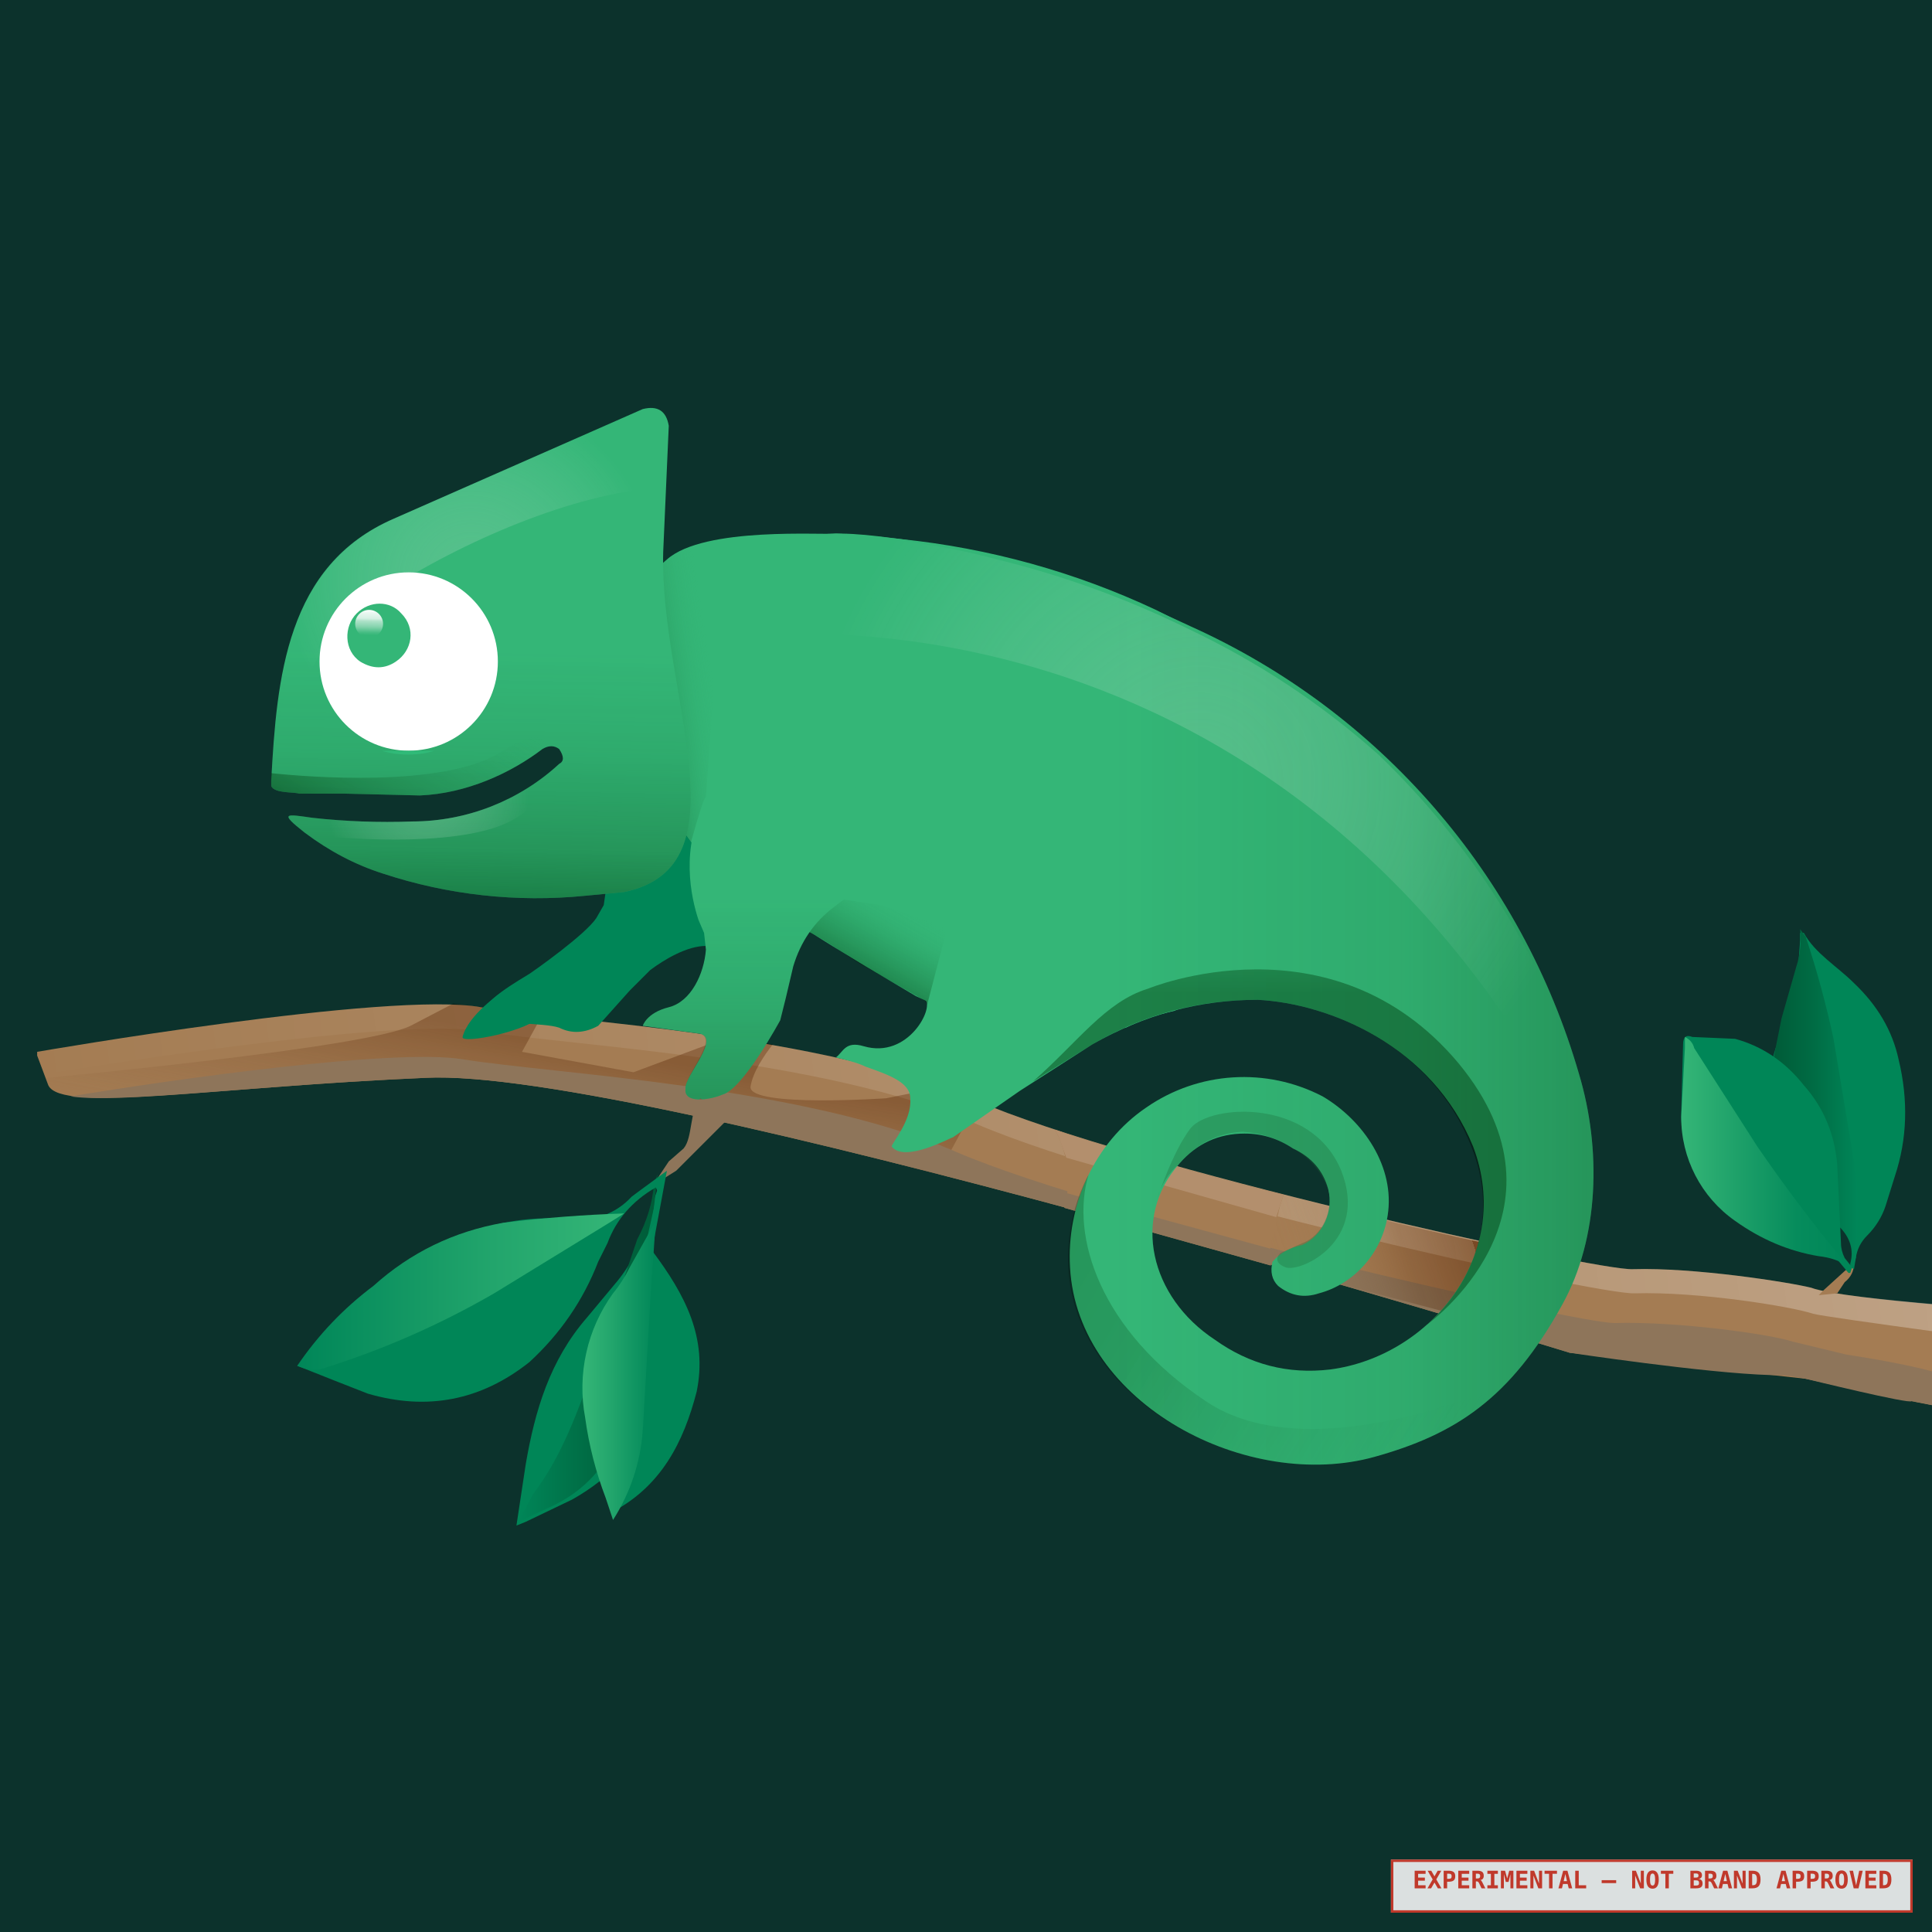
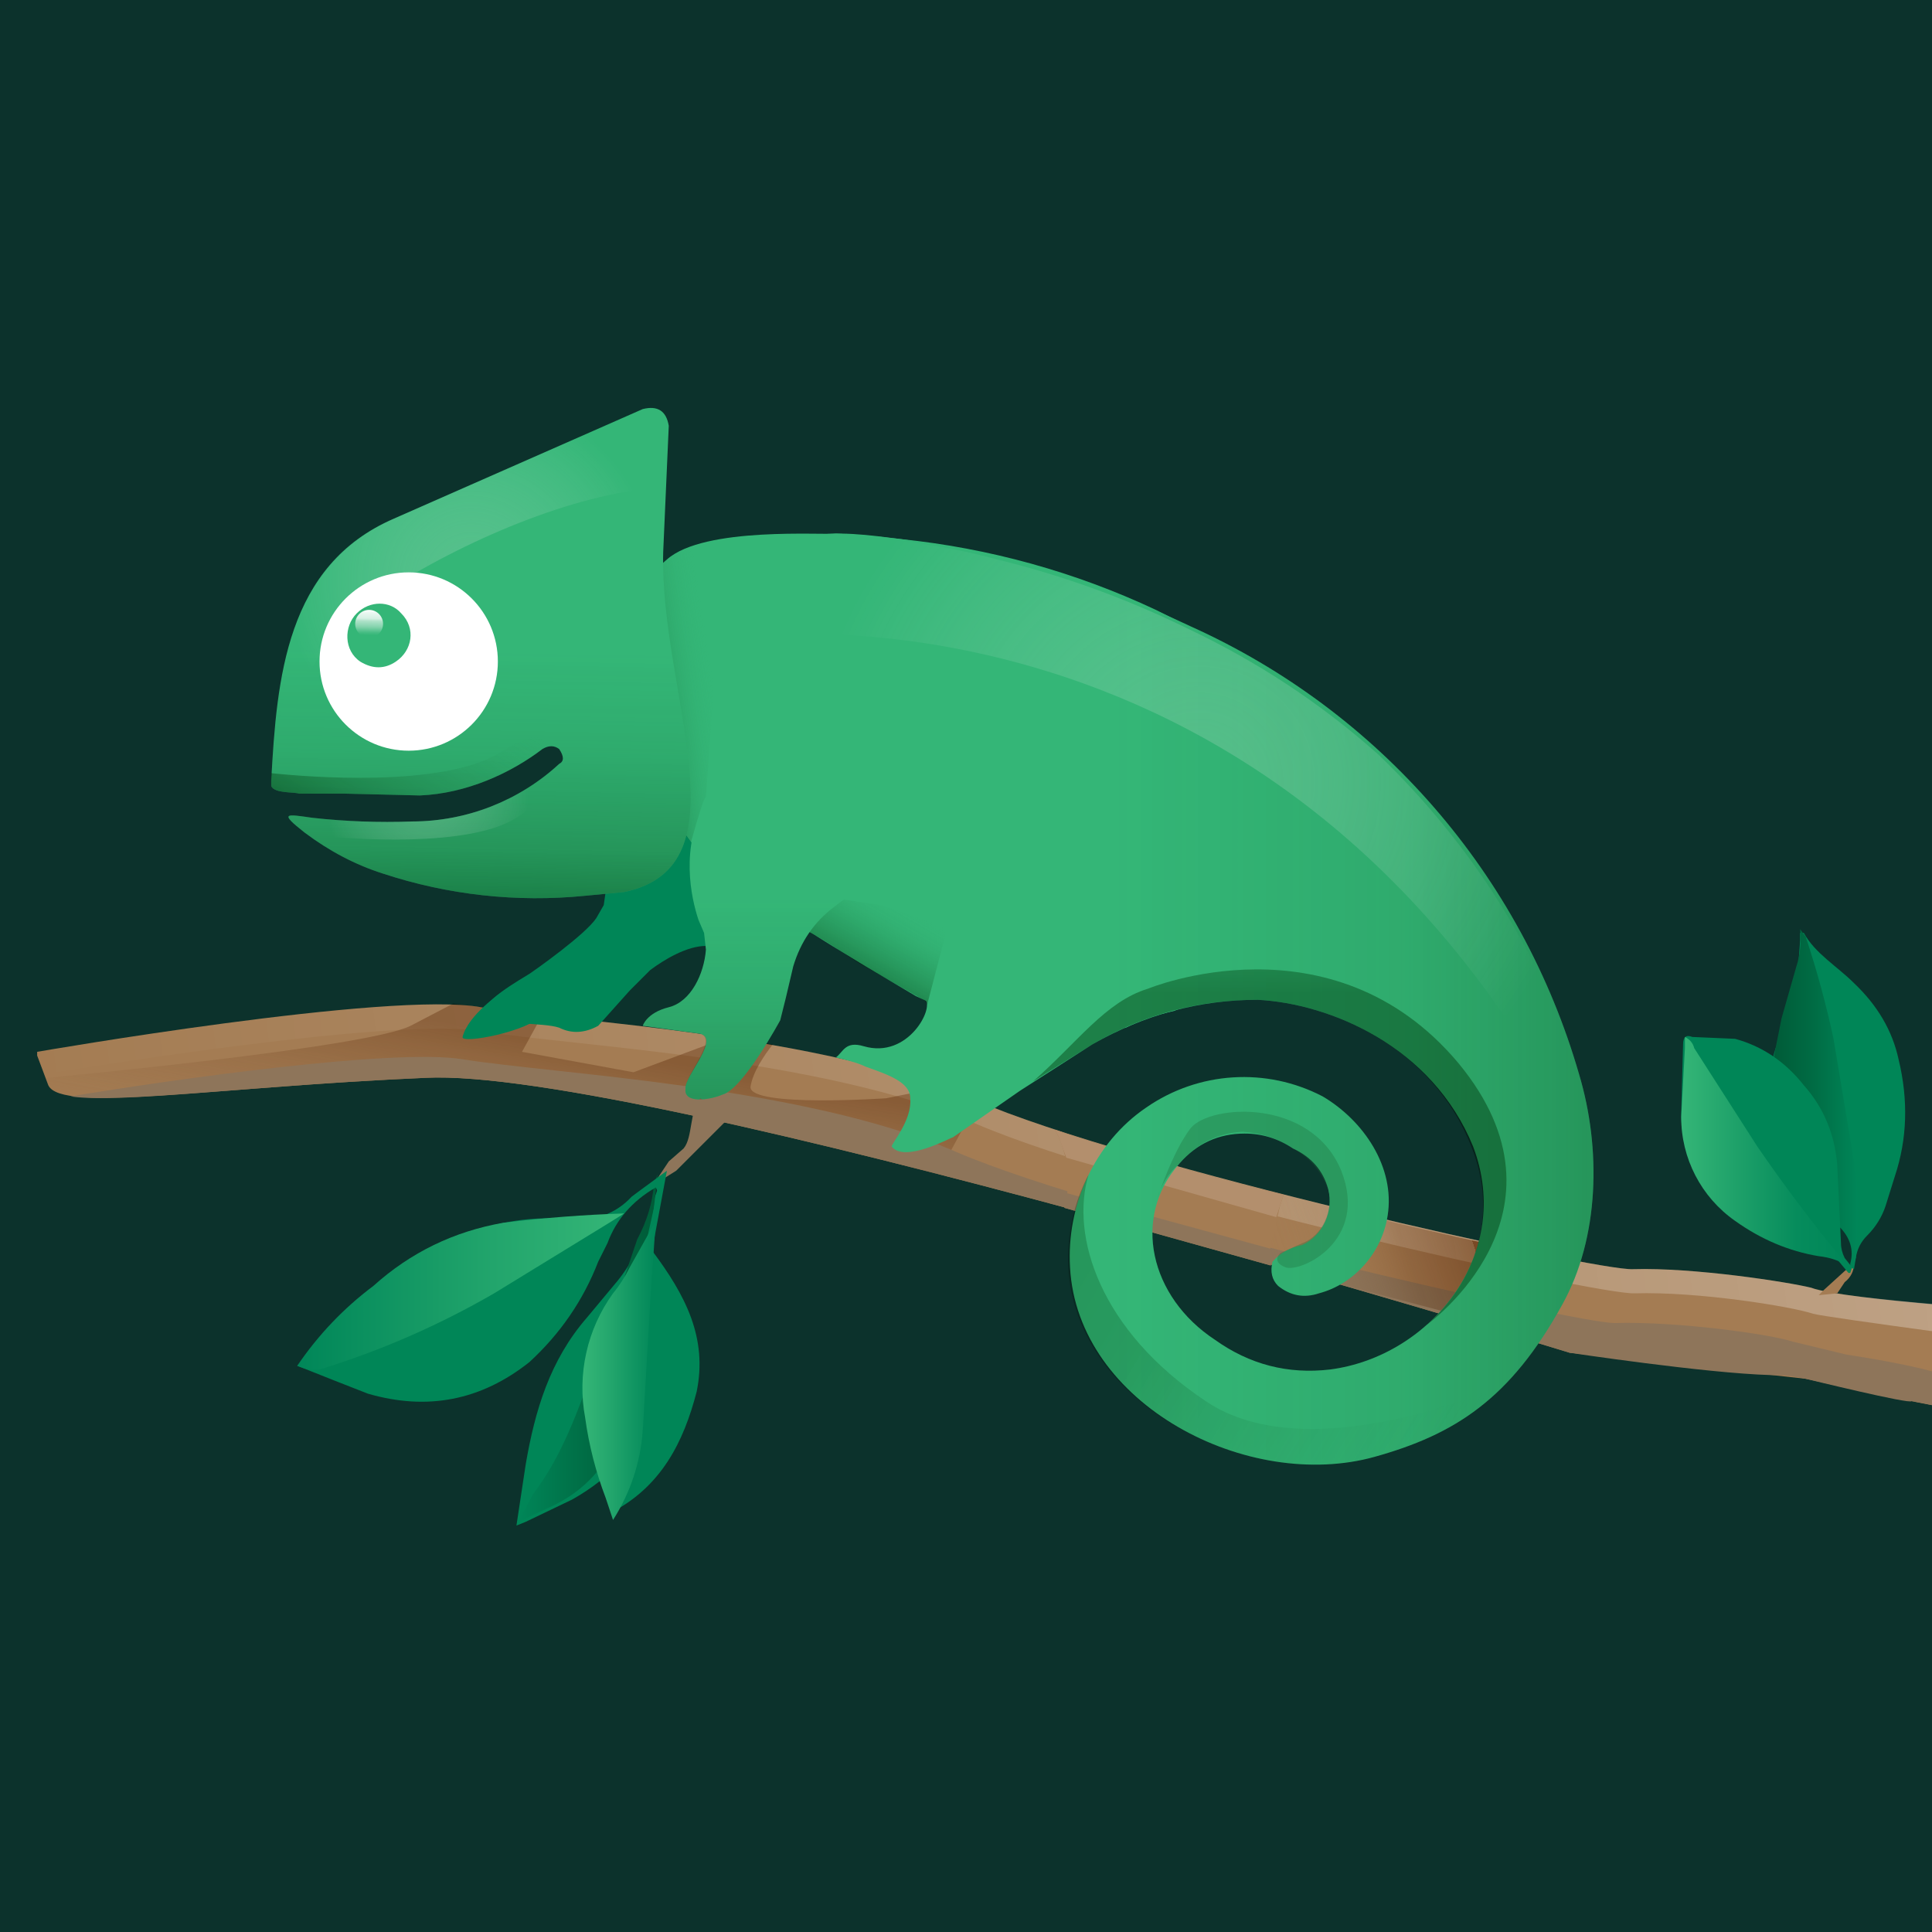
<svg xmlns="http://www.w3.org/2000/svg" width="800px" height="800px" viewBox="0 0 800 800">
  <defs />
  <g>
    <g>
      <g>
        <rect x="0" y="0" width="800" height="800" fill="rgb(12,50,44)" />
        <g>
          <g>
            <svg class="curious-geeko spot-illustration" aria-hidden="true" viewBox="-20 -15 1040 631.6" preserveAspectRatio="xMaxYMid meet" x="0" y="0" width="800" height="800">
              <defs>
                <linearGradient id="linear-gradient" x1="1057.3" x2="1103.8" y1="672.1" y2="672.1" gradientTransform="translate(-124 -300)" gradientUnits="userSpaceOnUse">
                  <stop id="stop1" offset="0" stop-color="#005a37" />
                  <stop id="stop2" offset=".5" stop-color="#006c44" />
                  <stop id="stop3" offset="1" stop-color="#008658" />
                </linearGradient>
                <linearGradient id="linear-gradient-2" x1="1098.1" x2="1008.8" y1="700.5" y2="700.5" gradientTransform="translate(-124 -300)" gradientUnits="userSpaceOnUse">
                  <stop id="stop4" offset="0" stop-color="#008658" />
                  <stop id="stop5" offset=".3" stop-color="#068c5c" />
                  <stop id="stop6" offset=".6" stop-color="#1a9d67" />
                  <stop id="stop7" offset="1" stop-color="#35b677" />
                </linearGradient>
                <linearGradient id="linear-gradient-3" x1="-59.6" x2="993" y1="175" y2="175" gradientTransform="rotate(-7 2626 -317)" gradientUnits="userSpaceOnUse">
                  <stop id="stop8" offset="0" stop-color="#fff" stop-opacity="0" />
                  <stop id="stop9" offset=".7" stop-color="#fff" stop-opacity=".2" />
                  <stop id="stop10" offset="1" stop-color="#fff" stop-opacity=".3" />
                </linearGradient>
                <linearGradient id="linear-gradient-4" x1="13.9" x2="61.1" y1="-1009.7" y2="-1091.5" gradientTransform="rotate(-20 4226 -971)" gradientUnits="userSpaceOnUse">
                  <stop id="stop11" offset="0" stop-color="#fff" stop-opacity="0" />
                  <stop id="stop12" offset="1" stop-color="#a87c4f" />
                </linearGradient>
                <linearGradient id="linear-gradient-5" x1="345.3" x2="524.2" y1="-879.3" y2="-879.3" gradientTransform="rotate(-18 3800 -950)" gradientUnits="userSpaceOnUse">
                  <stop id="stop13" offset="0" stop-color="#fff" stop-opacity="0" />
                  <stop id="stop14" offset=".1" stop-color="#fcfbfa" stop-opacity="0" />
                  <stop id="stop15" offset=".3" stop-color="#f6f2ee" stop-opacity=".1" />
                  <stop id="stop16" offset=".4" stop-color="#ece3d9" stop-opacity=".2" />
                  <stop id="stop17" offset=".5" stop-color="#decdbc" stop-opacity=".4" />
                  <stop id="stop18" offset=".6" stop-color="#cbb197" stop-opacity=".6" />
                  <stop id="stop19" offset=".8" stop-color="#b5906a" stop-opacity=".8" />
                  <stop id="stop20" offset=".8" stop-color="#a87c4f" />
                </linearGradient>
                <linearGradient id="linear-gradient-6" x1="444.8" x2="961.5" y1="618.5" y2="618.5" gradientTransform="translate(-124 -300)" gradientUnits="userSpaceOnUse">
                  <stop id="stop21" offset="0" stop-color="#1b6936" stop-opacity="0" />
                  <stop id="stop22" offset=".5" stop-color="#1a6835" stop-opacity="0" />
                  <stop id="stop23" offset=".8" stop-color="#1a6835" stop-opacity=".1" />
                  <stop id="stop24" offset=".9" stop-color="#196835" stop-opacity=".2" />
                  <stop id="stop25" offset="1" stop-color="#196835" stop-opacity=".3" />
                </linearGradient>
                <linearGradient id="linear-gradient-7" x1="-251.2" x2="-.9" y1="676.5" y2="676.5" gradientTransform="rotate(31 214 1915)scale(-1 1)" gradientUnits="userSpaceOnUse">
                  <stop id="stop28" offset="0" stop-color="#fff" stop-opacity="0" />
                  <stop id="stop29" offset=".2" stop-color="#c0d6c8" stop-opacity=".1" />
                  <stop id="stop30" offset=".7" stop-color="#45855c" stop-opacity=".3" />
                  <stop id="stop31" offset="1" stop-color="#196835" stop-opacity=".3" />
                </linearGradient>
                <linearGradient id="linear-gradient-8" x1="-84.6" x2="-84.6" y1="558.3" y2="631.6" gradientTransform="translate(-124 -300)" href="#linear-gradient-7" />
                <linearGradient id="linear-gradient-9" x1="170.9" x2="170" y1="565.5" y2="610.5" gradientTransform="rotate(31 214 1915)scale(-1 1)" gradientUnits="userSpaceOnUse">
                  <stop id="stop32" offset="0" stop-color="#fff" stop-opacity="0" />
                  <stop id="stop33" offset=".6" stop-color="#639976" stop-opacity=".3" />
                  <stop id="stop34" offset="1" stop-color="#196835" stop-opacity=".5" />
                </linearGradient>
                <linearGradient id="linear-gradient-10" x1="-78.6" x2="-78.6" y1="477.7" y2="615.1" gradientTransform="translate(-124 -300)" href="#linear-gradient-9" />
                <linearGradient id="linear-gradient-11" x1="10137.6" x2="10196.4" y1="-1581.3" y2="-1588.7" gradientTransform="rotate(164 5358 198)scale(1 -1)" gradientUnits="userSpaceOnUse">
                  <stop id="stop35" offset="0" stop-color="#fff" stop-opacity="0" />
                  <stop id="stop36" offset=".2" stop-color="#f5f8f6" stop-opacity="0" />
                  <stop id="stop37" offset=".4" stop-color="#d8e6dd" stop-opacity=".2" />
                  <stop id="stop38" offset=".6" stop-color="#a9c7b4" stop-opacity=".4" />
                  <stop id="stop39" offset=".8" stop-color="#689b7a" stop-opacity=".7" />
                  <stop id="stop40" offset="1" stop-color="#196835" />
                </linearGradient>
                <linearGradient id="linear-gradient-12" x1="382.7" x2="459.1" y1="806.5" y2="806.5" gradientTransform="translate(-124 -300)" gradientUnits="userSpaceOnUse">
                  <stop id="stop41" offset="0" stop-color="#008658" />
                  <stop id="stop42" offset=".5" stop-color="#006c44" />
                  <stop id="stop43" offset="1" stop-color="#005a37" />
                </linearGradient>
                <linearGradient id="linear-gradient-13" x1="264.1" x2="439.4" y1="775.9" y2="775.9" gradientUnits="userSpaceOnUse">
                  <stop id="stop44" offset="0" stop-color="#008658" />
                  <stop id="stop45" offset=".6" stop-color="#22a56c" />
                  <stop id="stop46" offset="1" stop-color="#35b677" />
                </linearGradient>
                <linearGradient id="linear-gradient-14" x1="457.1" x2="417.6" y1="818.4" y2="818.4" gradientTransform="translate(-124 -300)" href="#linear-gradient-13" />
                <linearGradient id="linear-gradient-16" x1="518" x2="518" y1="492.3" y2="672.3" gradientTransform="translate(-124 -300)" gradientUnits="userSpaceOnUse">
                  <stop id="stop51" offset="0" stop-color="#1b6936" stop-opacity="0" />
                  <stop id="stop52" offset=".4" stop-color="#1a6835" stop-opacity="0" />
                  <stop id="stop53" offset=".7" stop-color="#1a6835" stop-opacity=".1" />
                  <stop id="stop54" offset="1" stop-color="#196835" stop-opacity=".3" />
                </linearGradient>
                <linearGradient id="linear-gradient-17" x1="-8.1" x2="-8.1" y1="134.1" y2="400" gradientTransform="rotate(-179 118 -69)scale(1 -1)" gradientUnits="userSpaceOnUse">
                  <stop id="stop55" offset="0" stop-color="#0d6b37" stop-opacity="0" />
                  <stop id="stop56" offset=".5" stop-color="#0c6a36" stop-opacity="0" />
                  <stop id="stop57" offset=".7" stop-color="#0c6a36" stop-opacity=".1" />
                  <stop id="stop58" offset=".8" stop-color="#0c6a36" stop-opacity=".2" />
                  <stop id="stop59" offset=".9" stop-color="#0b6a36" stop-opacity=".3" />
                  <stop id="stop60" offset="1" stop-color="#0b6a36" stop-opacity=".5" />
                </linearGradient>
                <linearGradient id="linear-gradient-18" x1="2161.3" x2="2161.3" y1="-3069.5" y2="-3054.5" gradientTransform="matrix(1 .02 .02 -1 -1793 -2678)" gradientUnits="userSpaceOnUse">
                  <stop id="stop65" offset="0" stop-color="#fff" stop-opacity="0" />
                  <stop id="stop66" offset=".1" stop-color="#fff" stop-opacity=".1" />
                  <stop id="stop67" offset=".3" stop-color="#fff" stop-opacity=".4" />
                  <stop id="stop68" offset=".5" stop-color="#fff" stop-opacity=".6" />
                  <stop id="stop69" offset=".6" stop-color="#fff" stop-opacity=".8" />
                  <stop id="stop70" offset=".8" stop-color="#fff" stop-opacity=".9" />
                  <stop id="stop71" offset=".9" stop-color="#fff" stop-opacity="1" />
                  <stop id="stop72" offset="1" stop-color="#fff" />
                </linearGradient>
                <linearGradient id="linear-gradient-19" x1="1.7" x2="52.5" y1="285.4" y2="373.4" gradientTransform="rotate(-179 118 -69)scale(1 -1)" gradientUnits="userSpaceOnUse">
                  <stop id="stop73" offset="0" stop-color="#fff" stop-opacity="0" />
                  <stop id="stop74" offset="1" stop-color="#196835" stop-opacity=".5" />
                </linearGradient>
                <linearGradient id="linearGradient115" x1="-251.2" x2="-.9" y1="676.5" y2="676.5" gradientTransform="rotate(31 692 1543)scale(-1 1)" gradientUnits="userSpaceOnUse" href="#linear-gradient-7" />
                <linearGradient id="linearGradient116" x1="170.9" x2="170" y1="565.5" y2="610.5" gradientTransform="rotate(31 692 1543)scale(-1 1)" gradientUnits="userSpaceOnUse" href="#linear-gradient-9" />
                <linearGradient id="linearGradient117" x1="264.1" x2="439.4" y1="775.9" y2="775.9" gradientTransform="translate(-124 -300)" gradientUnits="userSpaceOnUse" href="#linear-gradient-13" />
                <linearGradient id="linearGradient119" x1="2161.3" x2="2161.3" y1="-3069.5" y2="-3054.5" gradientTransform="matrix(1 .02 .02 -1 -1919 -2990)" gradientUnits="userSpaceOnUse" href="#linear-gradient-18" />
                <radialGradient cx="56" cy="427.5" fx="56" fy="427.5" gradientTransform="rotate(31 214 1915)scale(-1 1)" id="radial-gradient" r="209" gradientUnits="userSpaceOnUse">
                  <stop id="stop26" offset="0" stop-color="#a7d8bb" />
                  <stop id="stop27" offset="1" stop-color="#fff" stop-opacity="0" />
                </radialGradient>
                <radialGradient cx="-75.5" cy="583.8" fx="-75.5" fy="583.8" gradientTransform="translate(-124 -300)" id="radial-gradient-2" r="62.8" href="#radial-gradient" />
                <radialGradient cx="-.4" cy="228.8" fx="-.4" fy="228.8" gradientTransform="rotate(-179 118 -69)scale(1 -1)" id="radial-gradient-3" r="99.8" href="#radial-gradient" />
                <radialGradient cx="21.5" cy="345.7" fx="21.5" fy="345.7" gradientTransform="rotate(-179 118 -69)scale(1 -1)" id="radial-gradient-5" r="54.8" href="#radial-gradient" />
                <radialGradient cx="56" cy="427.5" fx="56" fy="427.5" gradientTransform="rotate(31 692 1543)scale(-1 1)" id="radialGradient115" r="209" href="#radial-gradient" gradientUnits="userSpaceOnUse" />
                <clipPath clipPathUnits="userSpaceOnUse" id="clipPath120">
                  <circle cx="181.7" cy="442" fill="#fff" id="circle121" r="50" />
                </clipPath>
                <style id="style1">.cls-5{fill:#8e755a}.cls-6{fill:url(#radial-gradient-4)}.cls-20{mix-blend-mode:multiply}.cls-22{isolation:isolate}.cls-20{fill:url(#linear-gradient-15)}.cls-23{fill:#008657}.cls-24{fill:#34b677}.cls-29{fill:#a47c53}</style>
              </defs>
              <g>
                <path d="M0 347s190-33 239-24c48 8 182 14 266 50 83 36 334 92 354 91 33-1 84 7 96 10 20 7 121 13 121 13s2 56 0 57c-4 6-124-21-124-21l-127-14S325 355 209 361c-115 5-196 19-203 4l-6-16z" id="path80" style="isolation:isolate" class="cls-29" />
                <path d="M240 336c49 8 183 14 266 50 84 36 334 92 354 91 34-1 84 7 96 11 7 2 121 17 121 17l-1-18s-108-7-121-13c-12-3-63-11-96-10-20 1-271-55-354-91-84-36-218-42-266-50-49-9-239 24-239 24v2l4 10c24-4 191-31 236-23" id="path81" fill="url(#linear-gradient-3)" />
                <path d="m5 361 1 4c7 15 88 1 203-4 78-4 201 32 276 52l21-39-1-1-18-7-30 6s-73 5-73-6c1-8 8-18 12-23l-24-4-51 19-60-11 11-20-48-6-23 12C177 345 5 361 5 361" id="path82" style="mix-blend-mode:multiply;opacity:.5;isolation:isolate" fill="url(#linear-gradient-4)" />
                <path d="M945 503c-12-4-62-11-96-10-20 0-270-56-354-92-83-36-217-42-266-50-37-6-157 11-211 20 27 4 98-6 191-10 116-6 616 148 616 148s73 11 108 12c11 0 13 1 19 2 0 0 57 14 57 12 1 0 61 13 67 9l1-16c-9-4-47-6-48-6-14-6-55-12-55-12z" id="path84" class="cls-5" />
                <path d="M601 447q7 1 40 9l136 36 16-39c-83-18-118-28-176-43z" id="path85" style="mix-blend-mode:multiply;isolation:isolate" fill="url(#linear-gradient-5)" />
                <path d="M664 462c-2-10 3-22 5-32l2-6c-44-11-88-23-123-35l2 4q8 19 3 38z" id="path96" style="isolation:isolate" class="cls-29" />
                <path d="m669 430 2-6c-44-11-88-23-123-35l2 4 4 11 113 32z" id="path97" style="isolation:isolate" fill="#b38f6d" />
                <path d="m664 453-110-30-1 8 111 31z" id="path98" style="isolation:isolate" class="cls-5" />
                <g id="gc-leaves-2">
                  <path d="m969 477 4-6q5-4 5-10l-5 4-11 10-3 3z" id="path74" style="isolation:isolate" class="cls-29" />
                  <path d="M951 283c6 11 18 18 27 27q19 18 24 41 8 33-2 63l-5 16q-3 9-10 16-5 5-6 12l-3 6 2-11q0-4-2-7a168 168 0 0 1-42-80q-2-12 3-24l11-41 1-14v-4z" id="path75" style="isolation:isolate" class="cls-23" />
                  <path d="M976 463v-2q3-11-6-20l-18-22q-20-29-18-65l5-25 8-28q3-9 2-20l3 4q9 27 15 55l11 66q4 23 1 45v7l-1 6z" id="path76" style="isolation:isolate" fill="url(#linear-gradient)" />
                  <path d="m975 466-5-6q-3-4-7-5l-39-11q-16-11-28-27-11-17-11-37l1-37q0-6 5-4l23 1q22 6 37 25 16 18 18 43l2 42q0 4 2 8l4 5-1 3z" id="path77" style="isolation:isolate" class="cls-23" />
                  <path d="M974 462q-6-4-15-5-24-4-45-19a68 68 0 0 1-29-56l2-37v-6q4 2 5 6l34 53q22 32 46 61z" id="path78" style="isolation:isolate" fill="url(#linear-gradient-2)" />
                </g>
                <path d="M360 290c-10 0-22 7-30 13l-11 11-17 19q-11 6-21 1c-9-3-32-1-39-7-7-5 20-20 23-22s30-21 36-30l4-7 1-7c3-11 11-33 33-45 30-17 65 25 64 51-1 24-25 23-30 23h-13" id="path79" style="isolation:isolate" class="cls-23" />
                <path d="m331 206-5-3c-34-26-23-91 13-121 20-18 85-13 91-14q18 1 35 3a424 424 0 0 1 137 38c29 14 104 55 100 120-2 51-57 82-90 96q-14 3-26 9c-56 4-86-4-113-17l-27-16-18-11-8-5q-48-30-68-51z" id="path83" style="isolation:isolate" class="cls-24" />
                <path d="M392 275c22 4 28 10 51 24l35 20c5 4-9 32-33 25-10-3-11 3-15 6-1 0 10 2 16 5 11 4 24 8 24 17 1 12-10 24-10 26 7 9 32-5 33-5l36-25 39-25q42-24 89-24c39 2 94 25 116 79 22 58-23 113-77 120q-34 4-62-16c-35-23-45-66-19-95q14-16 35-16 14 0 26 8 15 7 19 22c3 12-3 25-14 30q-10 2-16 9-2 8 3 13 10 8 22 4c19-5 34-22 37-42 4-26-13-51-35-64a92 92 0 0 0-95 6c-28 19-43 53-41 86 4 74 96 121 164 102 43-12 73-31 101-82 20-36 21-84 9-124a380 380 0 0 0-209-241 541 541 0 0 0-156-47c-16-2-36-5-51-1-51 9-119 87-83 136 4 3 16 18 22 28 5 7 7 24 10 23 0 0 17 16 29 18" id="path86" style="isolation:isolate" class="cls-24" />
                <path d="M392 275c22 4 28 10 51 24l35 20c5 4-9 32-33 25-10-3-11 3-15 6-1 0 10 2 16 5 11 4 24 8 24 17 1 12-10 24-10 26 7 9 32-5 33-5l36-25 39-25q42-24 89-24c39 2 94 25 116 79 22 58-23 113-77 120q-34 4-62-16c-35-23-45-66-19-95q14-16 35-16 14 0 26 8 15 7 19 22c3 12-3 25-14 30q-10 2-16 9-2 8 3 13 10 8 22 4c19-5 34-22 37-42 4-26-13-51-35-64a92 92 0 0 0-95 6c-28 19-43 53-41 86 4 74 96 121 164 102 43-12 73-31 101-82 20-36 21-84 9-124a380 380 0 0 0-209-241 541 541 0 0 0-156-47c-16-2-36-5-51-1-51 9-119 87-83 136 4 3 16 18 22 28 5 7 7 24 10 23 0 0 17 16 29 18" id="path87" style="mix-blend-mode:multiply;isolation:isolate" fill="url(#linear-gradient-6)" />
                <path d="M413 69s35 1 51 3q27 3 53 10 53 13 102 37 57 27 103 68c49 47 89 108 107 173q7 25 8 49C676 79 375 124 375 124l-5-54z" id="path88" style="isolation:isolate" fill="url(#radialGradient115)" opacity=".3" />
                <path d="M629 535c56 38 158-8 161-9q-30 28-70 39c-68 19-161-28-165-102q-1-27 11-50c-10 33 6 84 63 122" id="path89" style="mix-blend-mode:multiply;isolation:isolate" fill="url(#linearGradient115)" />
                <path d="M702 411c15 38-22 55-30 52s-3-8-2-8l11-5c11-4 17-18 14-29q-6-15-19-22-12-8-27-9-20 1-34 17-9 8-12 19s8-25 18-38c11-13 65-16 81 23" id="path90" style="isolation:isolate" fill="url(#linear-gradient-8)" />
                <path d="M595 376c27-19 66-22 95-6 22 13 39 38 35 64q-2 15-13 27c0-1 17-56-23-80-41-24-100 1-120 21q11-15 26-26" id="path91" style="isolation:isolate" fill="url(#radial-gradient-2)" opacity=".3" />
                <path d="m490 280-11 42q0-2-2-3l-35-20c-23-15-29-20-51-24 13-4 34-12 43-10l20 3z" id="path92" style="mix-blend-mode:multiply;isolation:isolate" fill="url(#linearGradient116)" />
                <path d="M429 269q-16 12-22 32l-4 17-3 12s-20 37-31 40c-7 3-21 5-20-3-1-7 21-29 6-30l-29-4s2-7 14-10 19-18 20-31l-1-9-3-7c-4-12-10-39 4-64 20-35 81-17 98 8 14 23-11 38-16 40l-1 1q-6 3-12 8" id="path93" style="isolation:isolate" class="cls-24" />
                <path d="M598 313s99-41 167 40c67 81-17 141-17 141 26-23 39-59 24-96-21-54-76-77-115-79q-48 0-89 24l-32 20c24-21 39-43 62-50" id="path94" style="mix-blend-mode:multiply;isolation:isolate" fill="url(#linear-gradient-10)" />
                <path d="M338 83c5-3 8-9 32-13l-10 140q-1-1-8 24-6-7-9-13c-18-36-12-76-24-87q-1-43 19-51" id="path95" style="mix-blend-mode:multiply;isolation:isolate" fill="url(#linear-gradient-11)" />
                <path d="m334 415 6-9 8-7c5-6 3-20 9-27l15 11-28 28-8 5z" id="path99" style="isolation:isolate" class="cls-5" />
                <g id="gc-leaves-1">
                  <path d="m335 418-8 23q-4 17-16 31l-15 18c-20 23-28 50-33 79l-5 33 5-2 25-12q16-9 28-22c14-16 21-62 8-79-5-6-2-13-1-19l14-49z" id="path100" style="isolation:isolate" class="cls-23" />
                  <path d="m259 600 15-7q35-15 43-54l12-81 5-45-2 5q-1 15-9 30l-23 68c-9 24-17 48-33 69z" id="path101" style="isolation:isolate" fill="url(#linear-gradient-12)" />
                  <path d="m331 454 8-43-15 11-4 3q-13 14-34 12-52-4-92 32l-43 38-11 9q20 8 38 15 48 14 87-17 25-23 37-54l5-10q7-19 26-30l1 2-8 36q-1 3-4 6a72 72 0 0 0-21 69l8 47v15c27-14 39-38 46-65 6-29-6-52-24-76" id="path102" style="isolation:isolate" class="cls-23" />
                  <path d="M316 434q-32 1-65 5-40 7-70 34-24 18-41 43 7 3 12 2 49-15 94-41l62-38z" id="path103" style="isolation:isolate" fill="url(#linearGradient117)" />
                  <path d="m333 438-14 25q-4 8-9 14a87 87 0 0 0-15 67q3 22 11 43l4 12q14-22 16-48l4-69z" id="path104" style="isolation:isolate" fill="url(#linear-gradient-14)" />
                </g>
                <path d="M250 315s-18 12-21 24c-1 4 36-3 43-12" id="path106" style="isolation:isolate" class="cls-23" />
                <path d="M429 269q-16 12-22 32l-4 17-3 12s-20 37-31 40c-7 3-21 5-20-3-1-7 20-29 6-30l-29-4s2-7 14-10 19-18 20-31l-1-9-3-7c-4-12-10-39 4-64 20-35 81-17 98 8 14 23-11 38-16 40l-1 1q-6 2-12 8" id="path107" style="mix-blend-mode:multiply;isolation:isolate" fill="url(#linear-gradient-16)" />
                <path d="M148 221q27 3 54 2a117 117 0 0 0 79-31q4-2 0-8-4-3-9 0c-17 13-41 24-66 25l-41-1h-24c-3-1-13 0-15-4v-3c3-55 8-116 66-141L326 1q12-3 14 9l-3 68c-2 76 46 169-21 183l-21 2a264 264 0 0 1-109-12q-22-7-42-22c-14-11-10-10 4-8" id="path108" style="isolation:isolate" class="cls-24" />
                <path d="M148 221q27 3 54 2a117 117 0 0 0 79-31q4-2 0-8-4-3-9 0c-17 13-41 24-66 25l-41-1h-24c-3-1-13 0-15-4v-3c3-55 8-116 66-141L326 1q12-3 14 9l-3 68c-2 76 46 169-21 183l-21 2a264 264 0 0 1-109-12q-22-7-42-22c-14-11-10-10 4-8" id="path109" style="mix-blend-mode:multiply;isolation:isolate" fill="url(#linear-gradient-17)" />
                <path d="M127 185c3-50 13-102 65-125L326 1q12-3 14 9l-1 33c-45 2-104 26-150 55-37 22-43 47-62 87" id="path110" style="isolation:isolate" fill="url(#radial-gradient-3)" opacity=".3" />
                <path d="M249 186c34-21 34 1 34 1l-2-3q-4-3-9 0c-17 13-41 24-66 25l-41-1h-24c-3-1-13 0-15-4v-7c19 2 92 8 123-11" id="path113" style="mix-blend-mode:multiply;isolation:isolate" fill="url(#linear-gradient-19)" />
                <path d="M148 221q27 3 54 2a117 117 0 0 0 79-31l2-5s7 14-25 34c-25 16-88 12-112 9l-2-1c-14-11-10-10 4-8" id="path114" style="isolation:isolate" fill="url(#radial-gradient-5)" opacity=".3" />
                <g id="gc-eye">
                  <circle cx="200" cy="136.9" fill="#fff" id="path118" r="48" />
                  <g id="gc-pupil">
                    <path d="M174 137q10 6 19 0c9-6 11-18 3-26-6-7-17-7-24 0s-7 20 2 26" class="cls-24" />
                    <circle cx="178.7" cy="116.6" fill="url(#linearGradient119)" id="gc-pupilshine" r="7.5" />
                  </g>
-                   <path d="M67 495h220M67 385h220" id="gc-eyelids" fill="none" clip-path="url(#clipPath120)" stroke="#30ba78" stroke-width="10" transform="translate(18 -305)" />
+                   <path d="M67 495h220M67 385h220" id="gc-eyelids" fill="none" clip-path="url(#clipPath120)" stroke="#30ba78" stroke-width="0" transform="translate(18 -305)" />
                </g>
              </g>
            </svg>
          </g>
        </g>
      </g>
-       <g>
-         <rect x="575.953" y="770" width="216.047" height="22" fill="rgba(255,255,255,0.85)" />
-         <rect x="576.453" y="770.5" width="215.047" height="21" fill="none" stroke="rgb(192,57,43)" stroke-width="1" />
-         <text x="584.95" y="775" dominant-baseline="text-before-edge" font-size="10px" font-weight="700" font-style="normal" font-family="monospace" fill="rgb(192,57,43)">EXPERIMENTAL — NOT BRAND APPROVED</text>
-       </g>
    </g>
  </g>
</svg>
